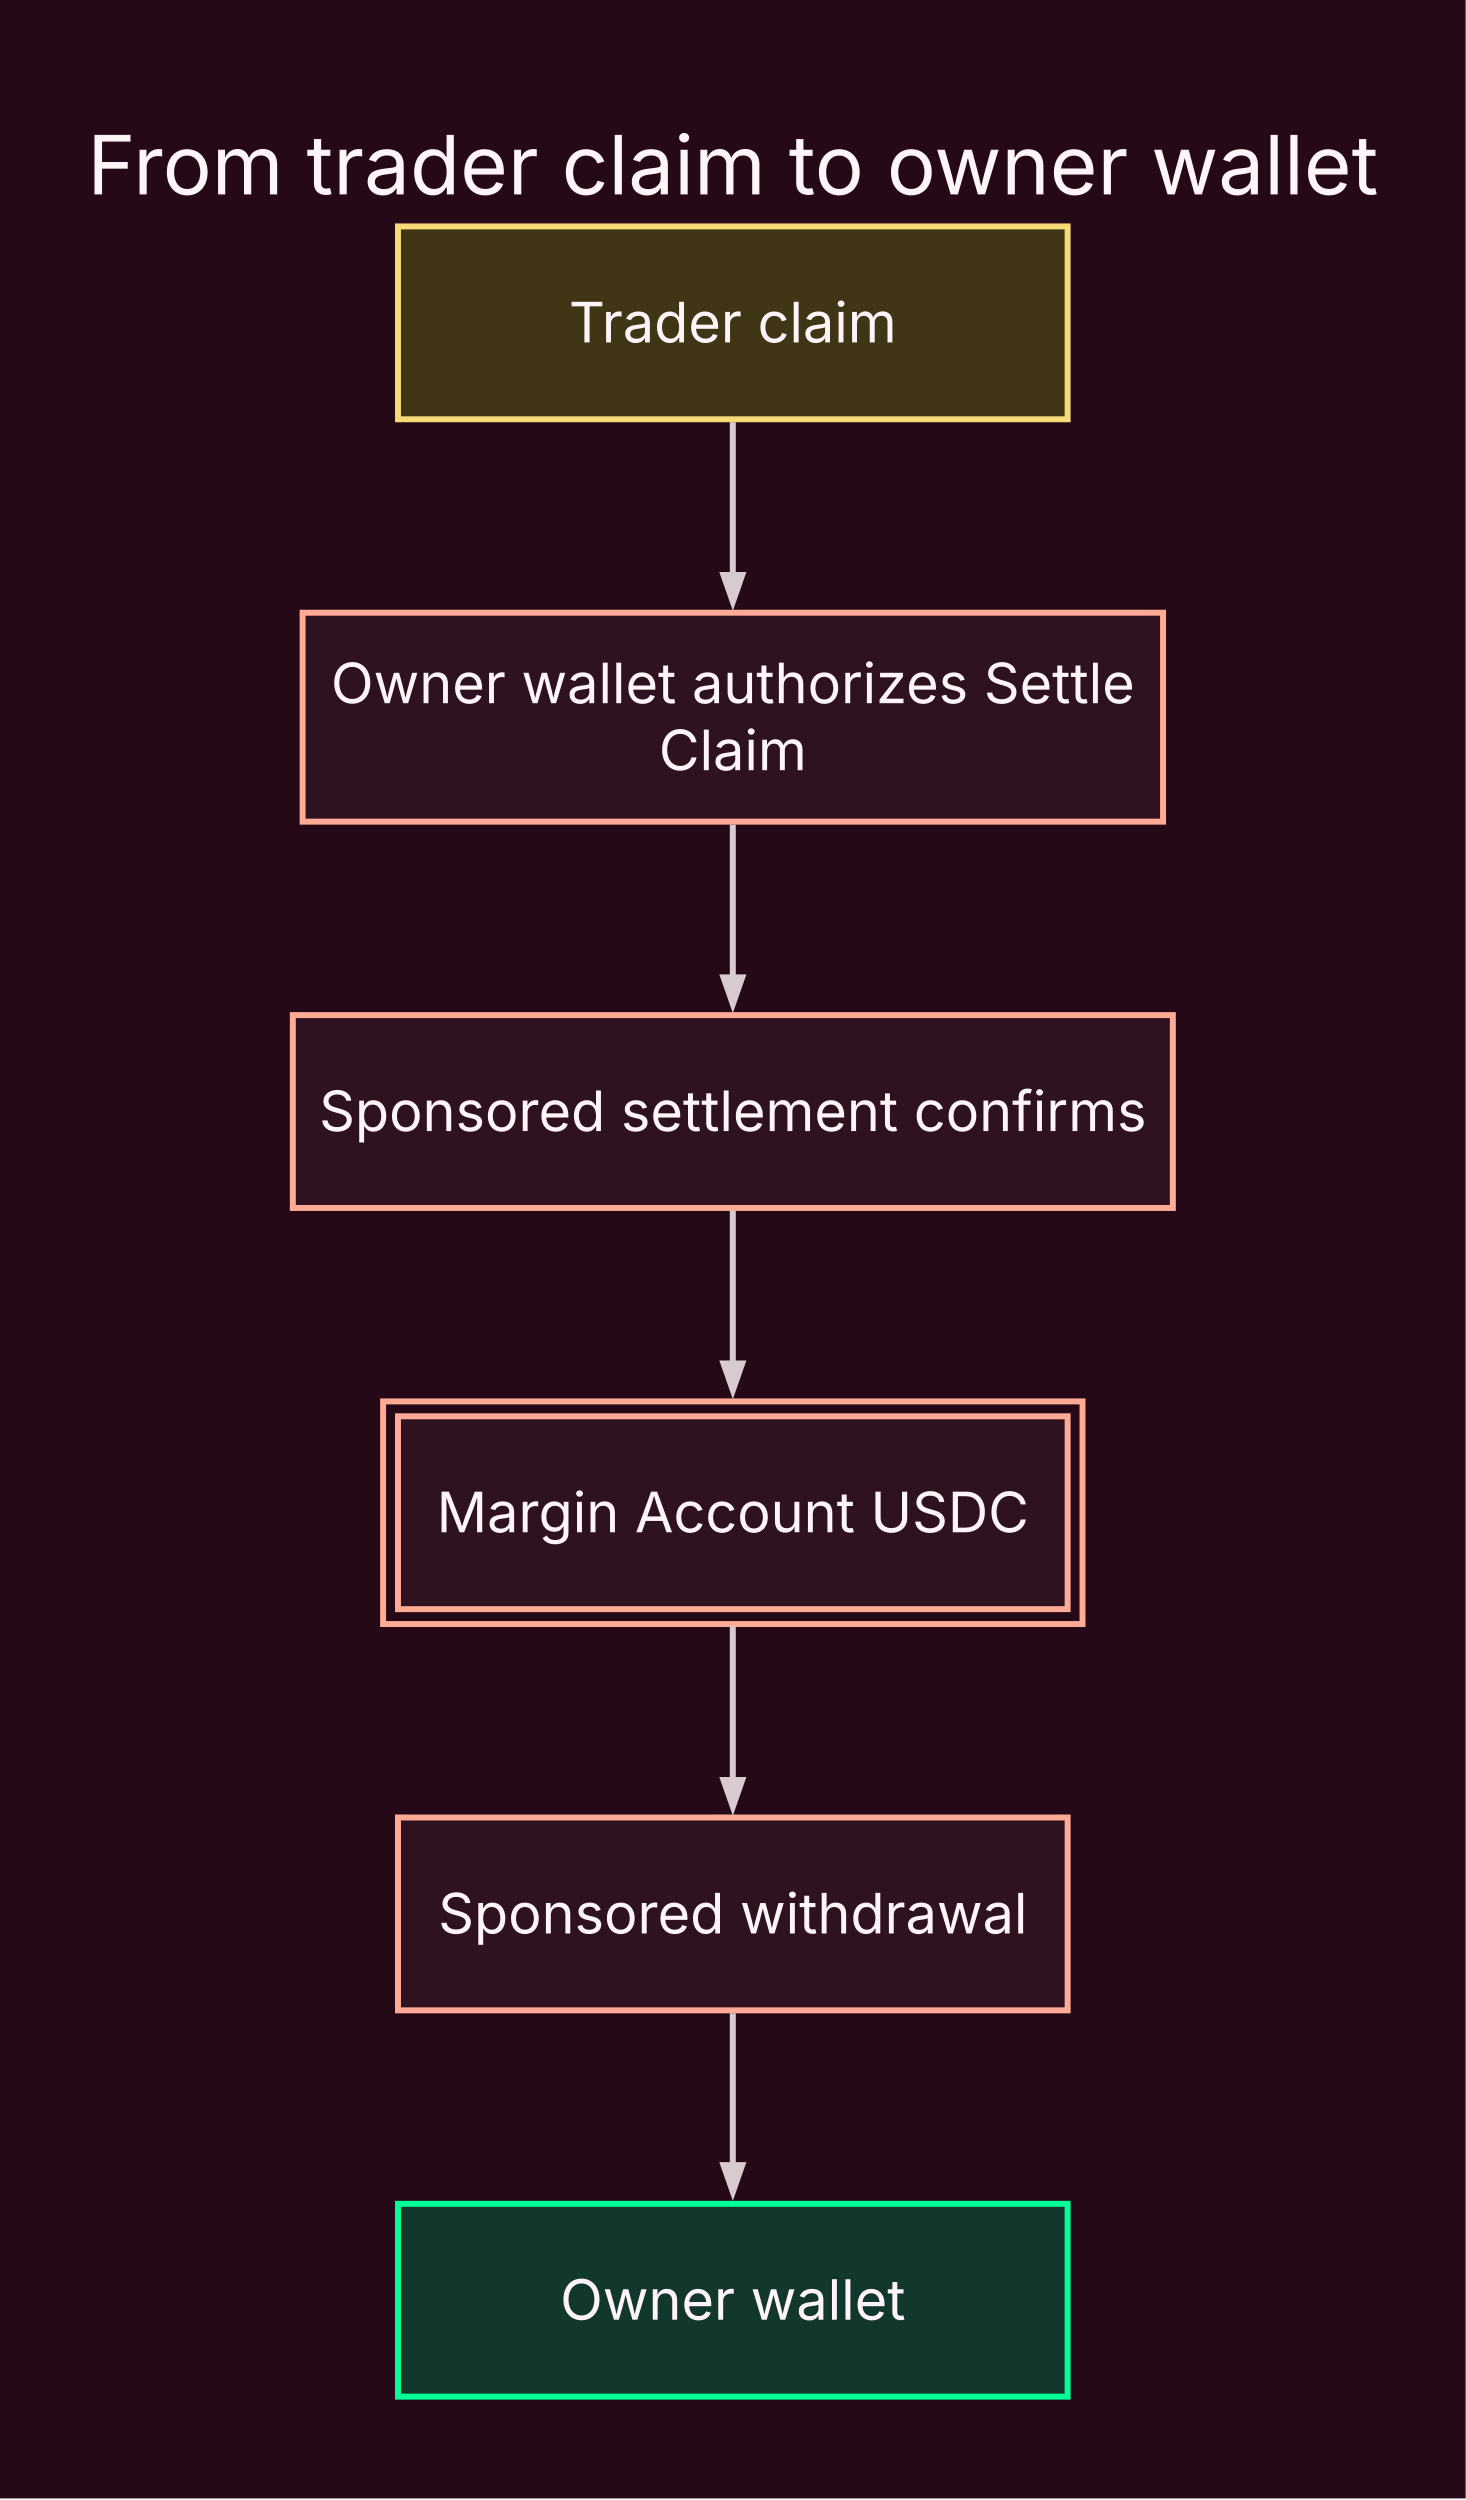
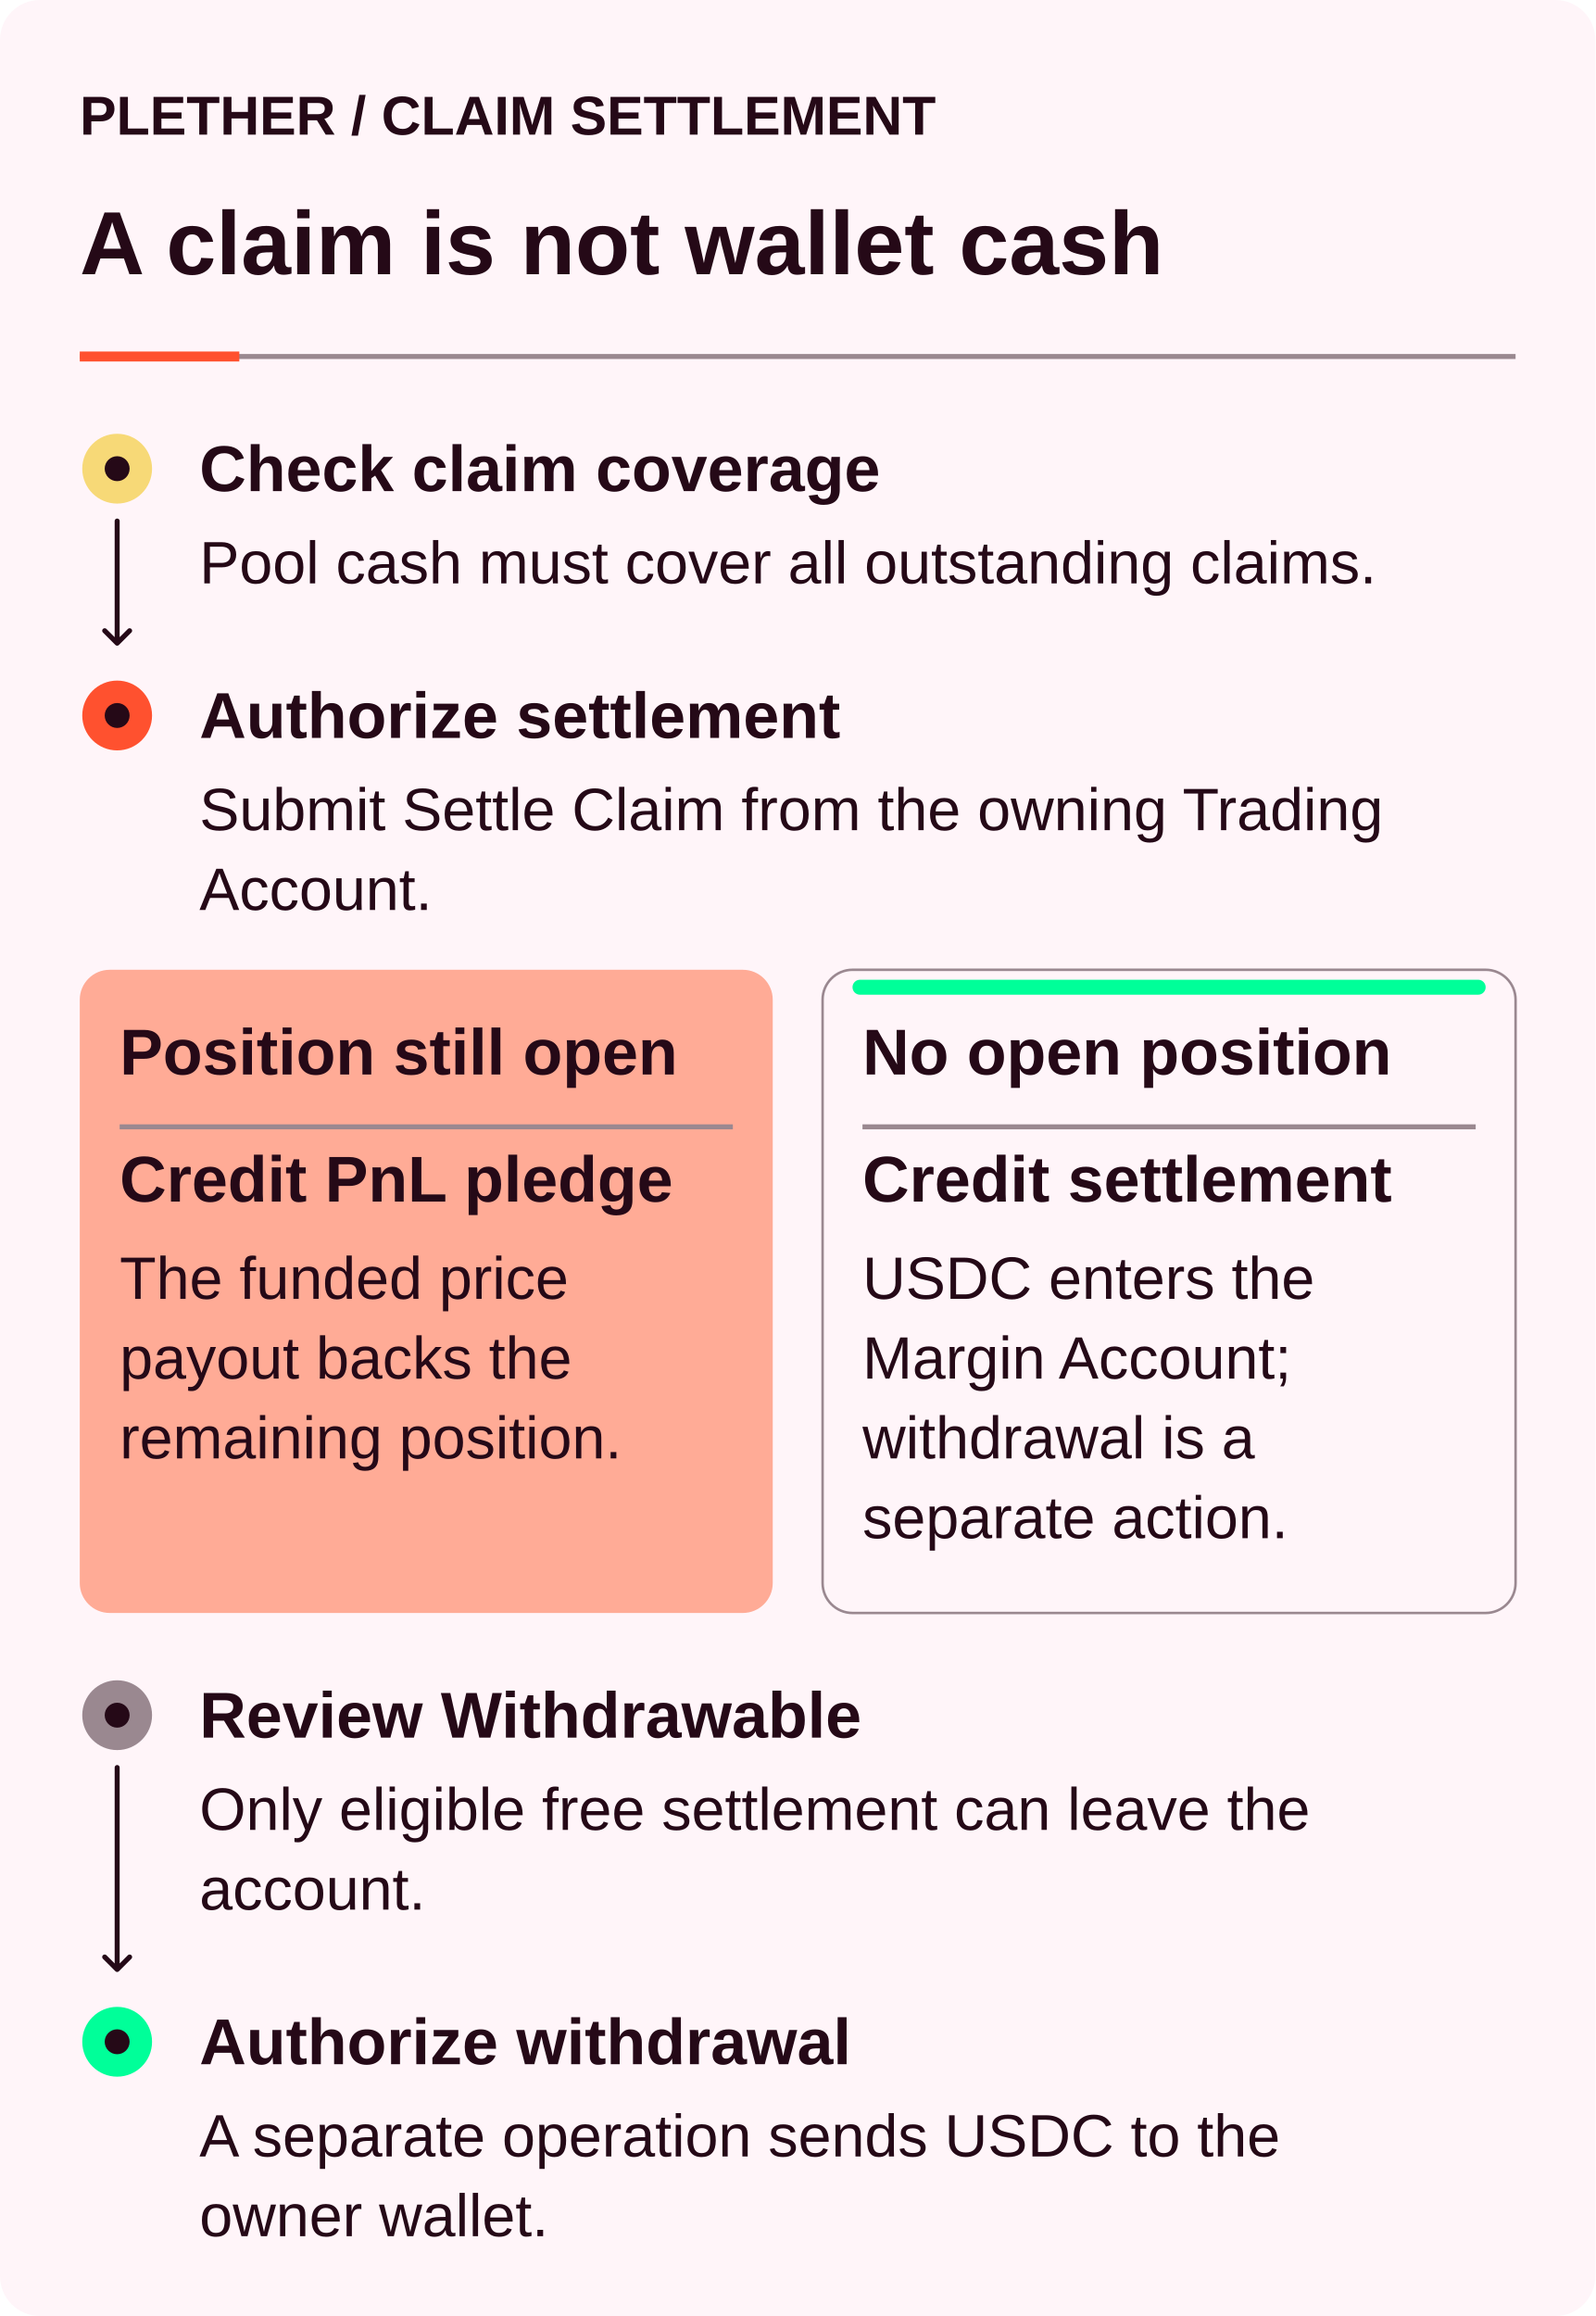
- <svg xmlns="http://www.w3.org/2000/svg" xmlns:xlink="http://www.w3.org/1999/xlink" role="img" aria-labelledby="claim-to-owner-wallet-title claim-to-owner-wallet-description" focusable="false" width="394pt" height="672pt" viewBox="0.00 0.00 394.00 672.00">
-   <style>text { font-family: "Uncut Sans", Inter, ui-sans-serif, system-ui, -apple-system, BlinkMacSystemFont, "Segoe UI", sans-serif; }</style>
-   <g id="graph0" class="graph" transform="scale(1 1) rotate(0) translate(27.36 644.22)">
-     <polygon fill="#250917" stroke="none" points="-27.36,27.36 -27.36,-644.22 366.61,-644.22 366.61,27.36 -27.36,27.36" />
-     <text xml:space="preserve" text-anchor="middle" x="169.62" y="-591.96" font-family="Arial" font-size="22.00" fill="#fff5f9">From trader claim to owner wallet</text>
-     <g id="node1" class="node">
-       <g id="a_node1">
-         <a xlink:title="Trader claim">
-           <polygon fill="#403515" stroke="#f7d977" stroke-width="1.6" points="259.62,-583.36 79.62,-583.36 79.62,-531.52 259.62,-531.52 259.62,-583.36" />
-           <text xml:space="preserve" text-anchor="middle" x="169.62" y="-552.19" font-family="Arial" font-size="15.00" fill="#fff5f9">Trader claim</text>
-         </a>
-       </g>
-     </g>
-     <g id="node2" class="node">
-       <g id="a_node2">
-         <a xlink:title="Owner wallet authorizes Settle Claim">
-           <polygon fill="#2e1220" stroke="#ffab96" stroke-width="1.6" points="285.27,-479.52 53.98,-479.52 53.98,-423.36 285.27,-423.36 285.27,-479.52" />
-           <text xml:space="preserve" text-anchor="middle" x="169.62" y="-455.19" font-family="Arial" font-size="15.00" fill="#fff5f9">Owner wallet authorizes Settle</text>
-           <text xml:space="preserve" text-anchor="middle" x="169.62" y="-437.19" font-family="Arial" font-size="15.00" fill="#fff5f9">Claim</text>
-         </a>
-       </g>
-     </g>
-     <g id="edge1" class="edge">
-       <path fill="none" stroke="#d8cbd0" stroke-width="1.6" d="M169.62,-530.73C169.62,-518.34 169.62,-503.25 169.62,-489.63" />
-       <polygon fill="#d8cbd0" stroke="#d8cbd0" stroke-width="1.6" points="172.15,-489.66 169.63,-482.46 167.11,-489.66 172.15,-489.66" />
-     </g>
-     <g id="node3" class="node">
-       <g id="a_node3">
-         <a xlink:title="Sponsored settlement confirms">
-           <polygon fill="#2e1220" stroke="#ffab96" stroke-width="1.6" points="287.9,-371.36 51.35,-371.36 51.35,-319.52 287.9,-319.52 287.9,-371.36" />
-           <text xml:space="preserve" text-anchor="middle" x="169.62" y="-340.19" font-family="Arial" font-size="15.00" fill="#fff5f9">Sponsored settlement confirms</text>
-         </a>
-       </g>
-     </g>
-     <g id="edge2" class="edge">
-       <path fill="none" stroke="#d8cbd0" stroke-width="1.6" d="M169.62,-422.57C169.62,-409.88 169.62,-394.74 169.62,-381.31" />
-       <polygon fill="#d8cbd0" stroke="#d8cbd0" stroke-width="1.6" points="172.15,-381.51 169.63,-374.31 167.11,-381.51 172.15,-381.51" />
-     </g>
-     <g id="node4" class="node">
-       <g id="a_node4">
-         <a xlink:title="Margin Account USDC">
-           <polygon fill="#2e1220" stroke="#ffab96" stroke-width="1.6" points="259.62,-263.52 79.62,-263.52 79.62,-211.68 259.62,-211.68 259.62,-263.52" />
-           <polygon fill="none" stroke="#ffab96" stroke-width="1.6" points="263.62,-267.52 75.62,-267.52 75.62,-207.68 263.62,-207.68 263.62,-267.52" />
-           <text xml:space="preserve" text-anchor="middle" x="169.62" y="-232.35" font-family="Arial" font-size="15.00" fill="#fff5f9">Margin Account USDC</text>
-         </a>
-       </g>
-     </g>
-     <g id="edge3" class="edge">
-       <path fill="none" stroke="#d8cbd0" stroke-width="1.6" d="M169.62,-318.82C169.62,-306.39 169.62,-291.2 169.62,-277.39" />
-       <polygon fill="#d8cbd0" stroke="#d8cbd0" stroke-width="1.6" points="172.15,-277.73 169.63,-270.53 167.11,-277.73 172.15,-277.73" />
-     </g>
-     <g id="node5" class="node">
-       <g id="a_node5">
-         <a xlink:title="Sponsored withdrawal">
-           <polygon fill="#2e1220" stroke="#ffab96" stroke-width="1.6" points="259.62,-155.68 79.62,-155.68 79.62,-103.84 259.62,-103.84 259.62,-155.68" />
-           <text xml:space="preserve" text-anchor="middle" x="169.62" y="-124.51" font-family="Arial" font-size="15.00" fill="#fff5f9">Sponsored withdrawal</text>
-         </a>
-       </g>
-     </g>
-     <g id="edge4" class="edge">
-       <path fill="none" stroke="#d8cbd0" stroke-width="1.6" d="M169.62,-207.12C169.62,-194.22 169.62,-179 169.62,-165.55" />
-       <polygon fill="#d8cbd0" stroke="#d8cbd0" stroke-width="1.6" points="172.15,-165.76 169.63,-158.56 167.11,-165.76 172.15,-165.76" />
-     </g>
-     <g id="node6" class="node">
-       <g id="a_node6">
-         <a xlink:title="Owner wallet">
-           <polygon fill="#12372c" stroke="#00ff99" stroke-width="1.6" points="259.62,-51.84 79.62,-51.84 79.62,0 259.62,0 259.62,-51.84" />
-           <text xml:space="preserve" text-anchor="middle" x="169.62" y="-20.67" font-family="Arial" font-size="15.00" fill="#fff5f9">Owner wallet</text>
-         </a>
-       </g>
-     </g>
-     <g id="edge5" class="edge">
-       <path fill="none" stroke="#d8cbd0" stroke-width="1.6" d="M169.62,-103.06C169.62,-90.64 169.62,-75.54 169.62,-62.07" />
-       <polygon fill="#d8cbd0" stroke="#d8cbd0" stroke-width="1.6" points="172.15,-62.23 169.63,-55.03 167.11,-62.23 172.15,-62.23" />
-     </g>
-   </g>
+ <svg xmlns="http://www.w3.org/2000/svg" width="640" height="929" viewBox="0 0 640 929" role="img" aria-labelledby="claim-to-owner-wallet-title claim-to-owner-wallet-desc" focusable="false">
+   <style>text{font-family:Arial,Helvetica,sans-serif}</style>
+   <rect width="640" height="929" rx="16" fill="#FFF5F9" />
+   <text x="32" y="54" font-size="22" font-weight="700" fill="#250917" data-max-width="576">PLETHER / CLAIM SETTLEMENT</text>
+   <text x="32" y="110" font-size="36" font-weight="700" fill="#250917" data-max-width="576">A claim is not wallet cash</text>
+   <path d="M32 143 L608 143" stroke="#9A8890" stroke-width="2" fill="none" />
+   <path d="M32 143 h64" stroke="#FF512F" stroke-width="4" fill="none" />
+   <circle cx="47" cy="188" r="14" fill="#F7D977" />
+   <circle cx="47" cy="188" r="5" fill="#250917" />
+   <text x="80" y="197" font-size="26" font-weight="700" fill="#250917" data-max-width="528">Check claim coverage</text>
+   <text x="80" y="234" font-size="24" font-weight="400" fill="#250917" data-max-width="528">Pool cash must cover all outstanding claims.</text>
+   <path d="M47 209 V258 m-5 -5 5 5 5 -5" stroke="#250917" stroke-width="2" stroke-linecap="round" stroke-linejoin="round" fill="none" />
+   <circle cx="47" cy="287" r="14" fill="#FF512F" />
+   <circle cx="47" cy="287" r="5" fill="#250917" />
+   <text x="80" y="296" font-size="26" font-weight="700" fill="#250917" data-max-width="528">Authorize settlement</text>
+   <text x="80" y="333" font-size="24" font-weight="400" fill="#250917" data-max-width="528">Submit Settle Claim from the owning Trading</text>
+   <text x="80" y="365" font-size="24" font-weight="400" fill="#250917" data-max-width="528">Account.</text>
+   <rect x="32" y="389" width="278" height="258" rx="12" fill="#FFAB96" stroke="none" />
+   <text x="48" y="431" font-size="26" font-weight="700" fill="#250917" data-max-width="246">Position still open</text>
+   <path d="M48 452 L294 452" stroke="#9A8890" stroke-width="2" fill="none" />
+   <text x="48" y="482" font-size="26" font-weight="700" fill="#250917" data-max-width="246">Credit PnL pledge</text>
+   <text x="48" y="521" font-size="24" font-weight="400" fill="#250917" data-max-width="246">The funded price</text>
+   <text x="48" y="553" font-size="24" font-weight="400" fill="#250917" data-max-width="246">payout backs the</text>
+   <text x="48" y="585" font-size="24" font-weight="400" fill="#250917" data-max-width="246">remaining position.</text>
+   <rect x="330" y="389" width="278" height="258" rx="12" fill="#FFF5F9" stroke="#9A8890" />
+   <rect x="342" y="393" width="254" height="6" rx="3" fill="#00FF99" stroke="none" />
+   <text x="346" y="431" font-size="26" font-weight="700" fill="#250917" data-max-width="246">No open position</text>
+   <path d="M346 452 L592 452" stroke="#9A8890" stroke-width="2" fill="none" />
+   <text x="346" y="482" font-size="26" font-weight="700" fill="#250917" data-max-width="246">Credit settlement</text>
+   <text x="346" y="521" font-size="24" font-weight="400" fill="#250917" data-max-width="246">USDC enters the</text>
+   <text x="346" y="553" font-size="24" font-weight="400" fill="#250917" data-max-width="246">Margin Account;</text>
+   <text x="346" y="585" font-size="24" font-weight="400" fill="#250917" data-max-width="246">withdrawal is a</text>
+   <text x="346" y="617" font-size="24" font-weight="400" fill="#250917" data-max-width="246">separate action.</text>
+   <circle cx="47" cy="688" r="14" fill="#9A8890" />
+   <circle cx="47" cy="688" r="5" fill="#250917" />
+   <text x="80" y="697" font-size="26" font-weight="700" fill="#250917" data-max-width="528">Review Withdrawable</text>
+   <text x="80" y="734" font-size="24" font-weight="400" fill="#250917" data-max-width="528">Only eligible free settlement can leave the</text>
+   <text x="80" y="766" font-size="24" font-weight="400" fill="#250917" data-max-width="528">account.</text>
+   <path d="M47 709 V790 m-5 -5 5 5 5 -5" stroke="#250917" stroke-width="2" stroke-linecap="round" stroke-linejoin="round" fill="none" />
+   <circle cx="47" cy="819" r="14" fill="#00FF99" />
+   <circle cx="47" cy="819" r="5" fill="#250917" />
+   <text x="80" y="828" font-size="26" font-weight="700" fill="#250917" data-max-width="528">Authorize withdrawal</text>
+   <text x="80" y="865" font-size="24" font-weight="400" fill="#250917" data-max-width="528">A separate operation sends USDC to the</text>
+   <text x="80" y="897" font-size="24" font-weight="400" fill="#250917" data-max-width="528">owner wallet.</text>
</svg>
